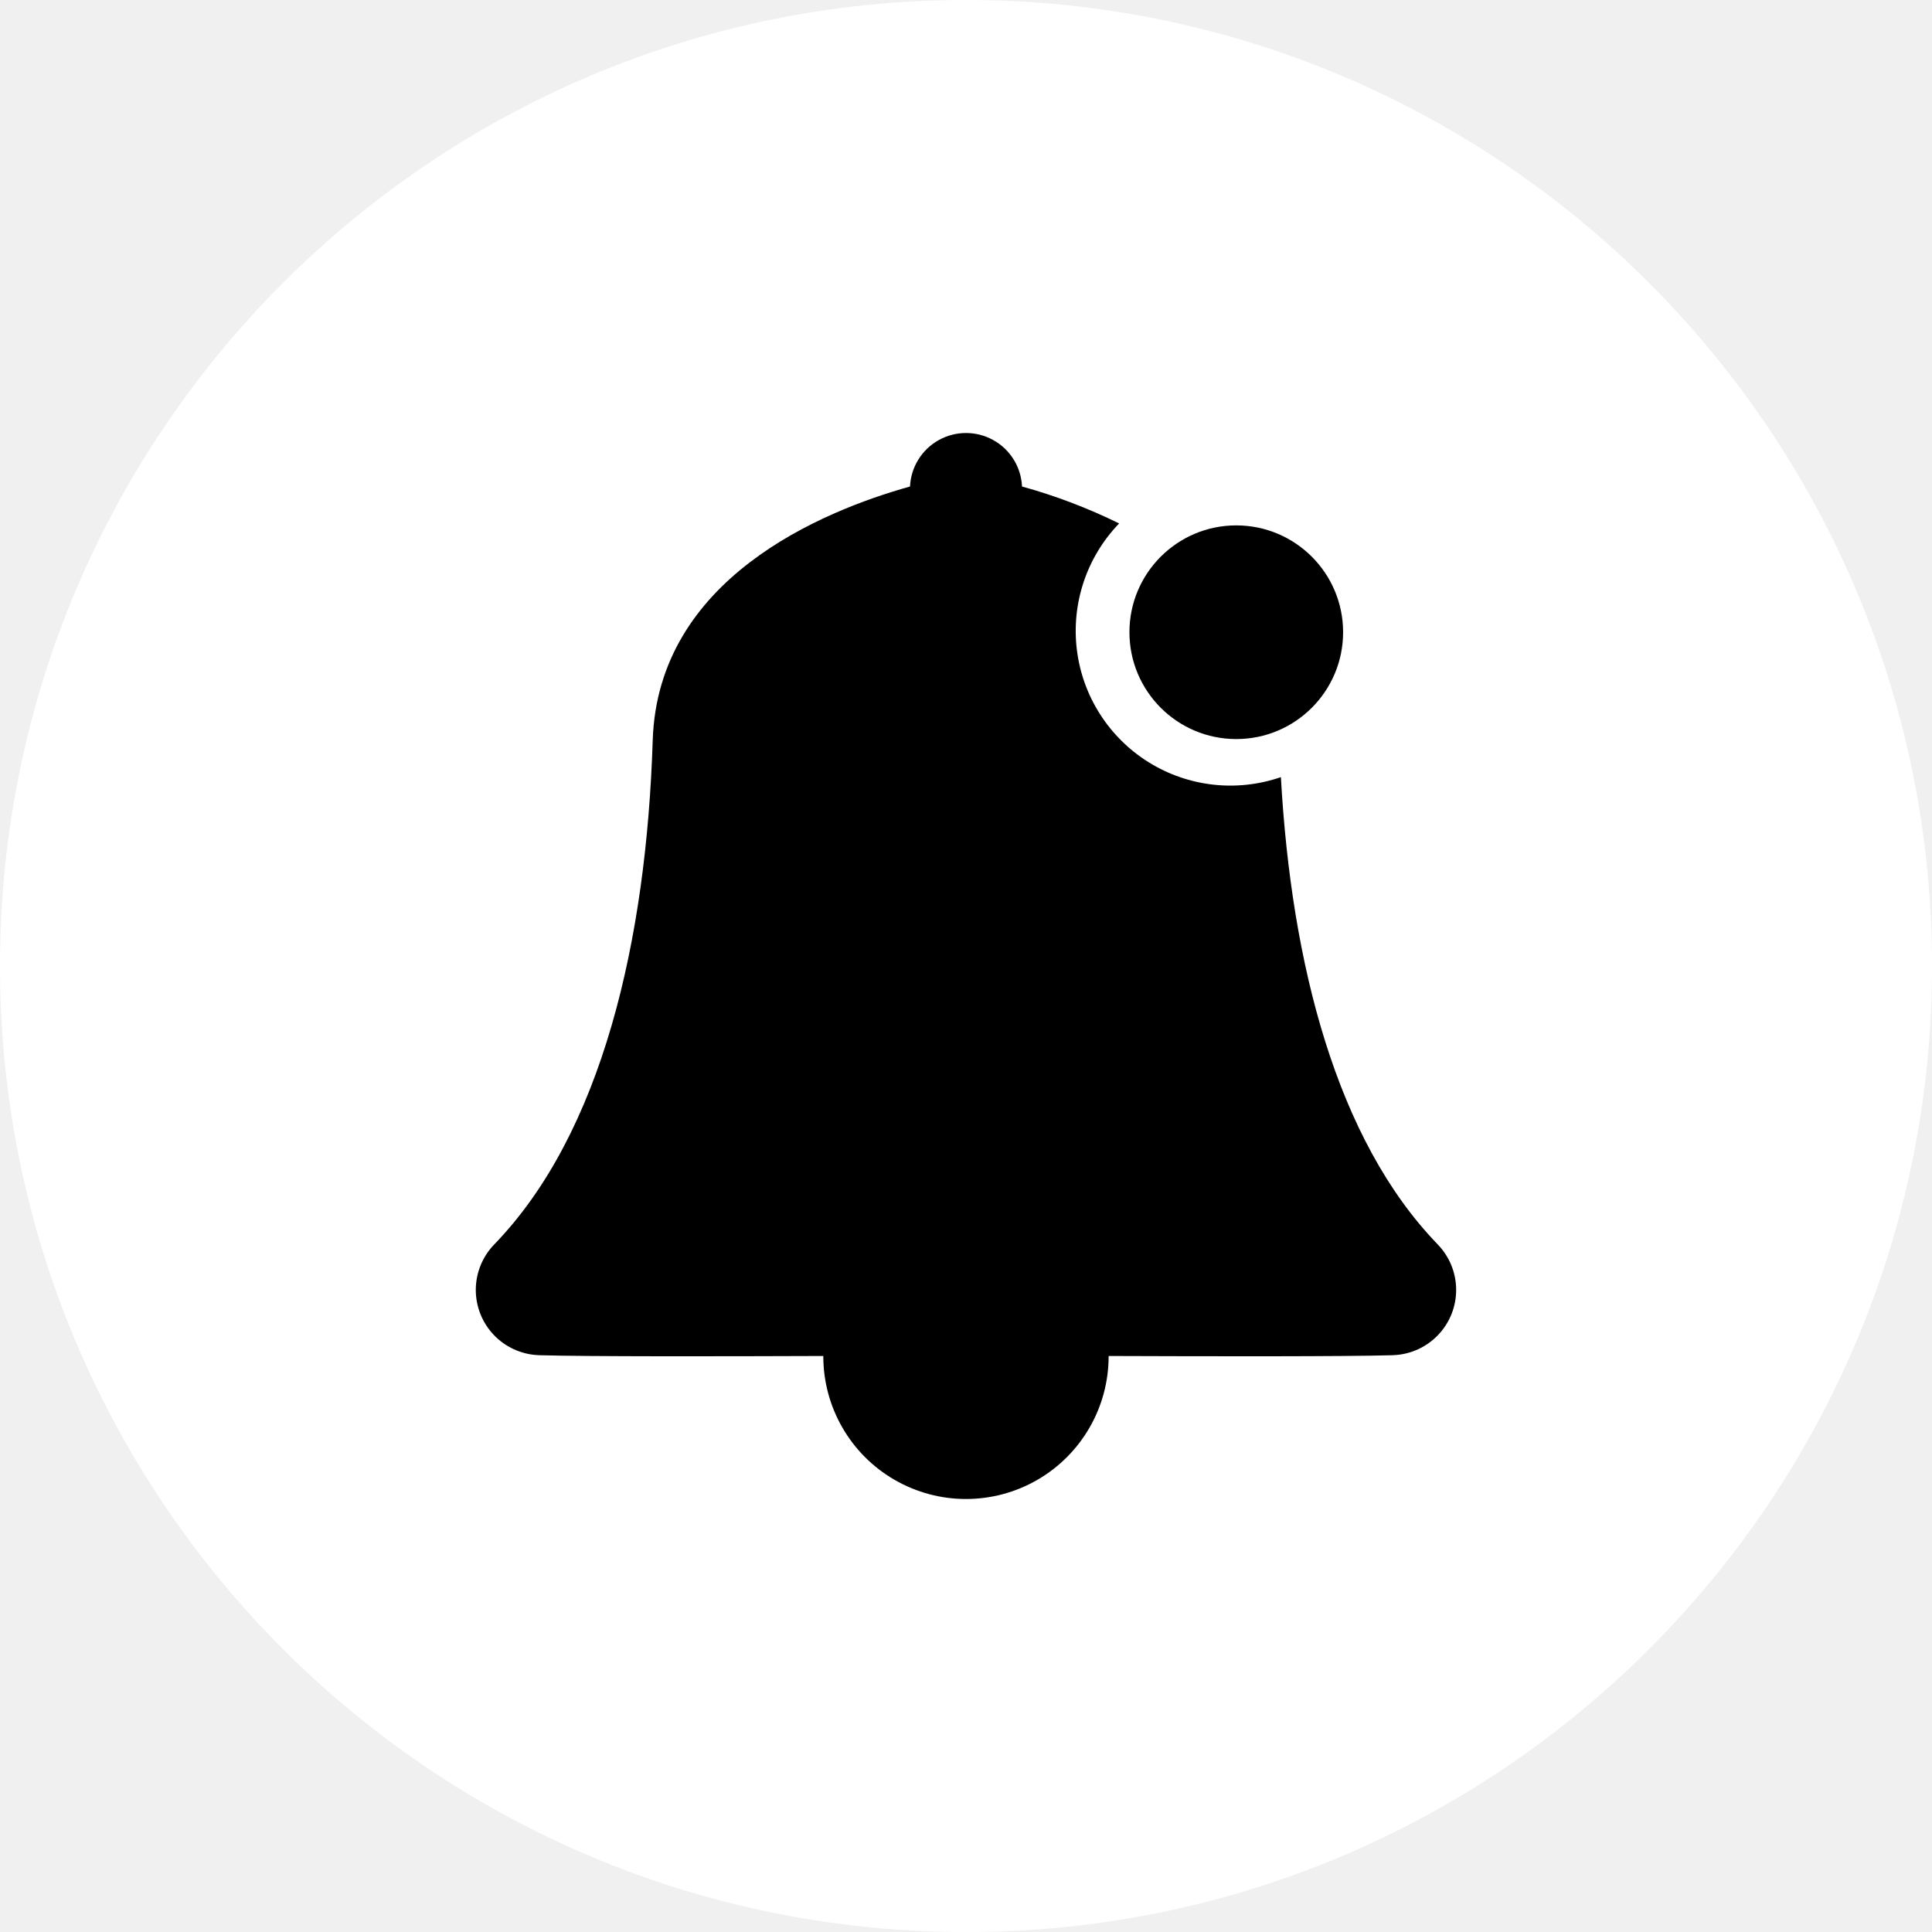
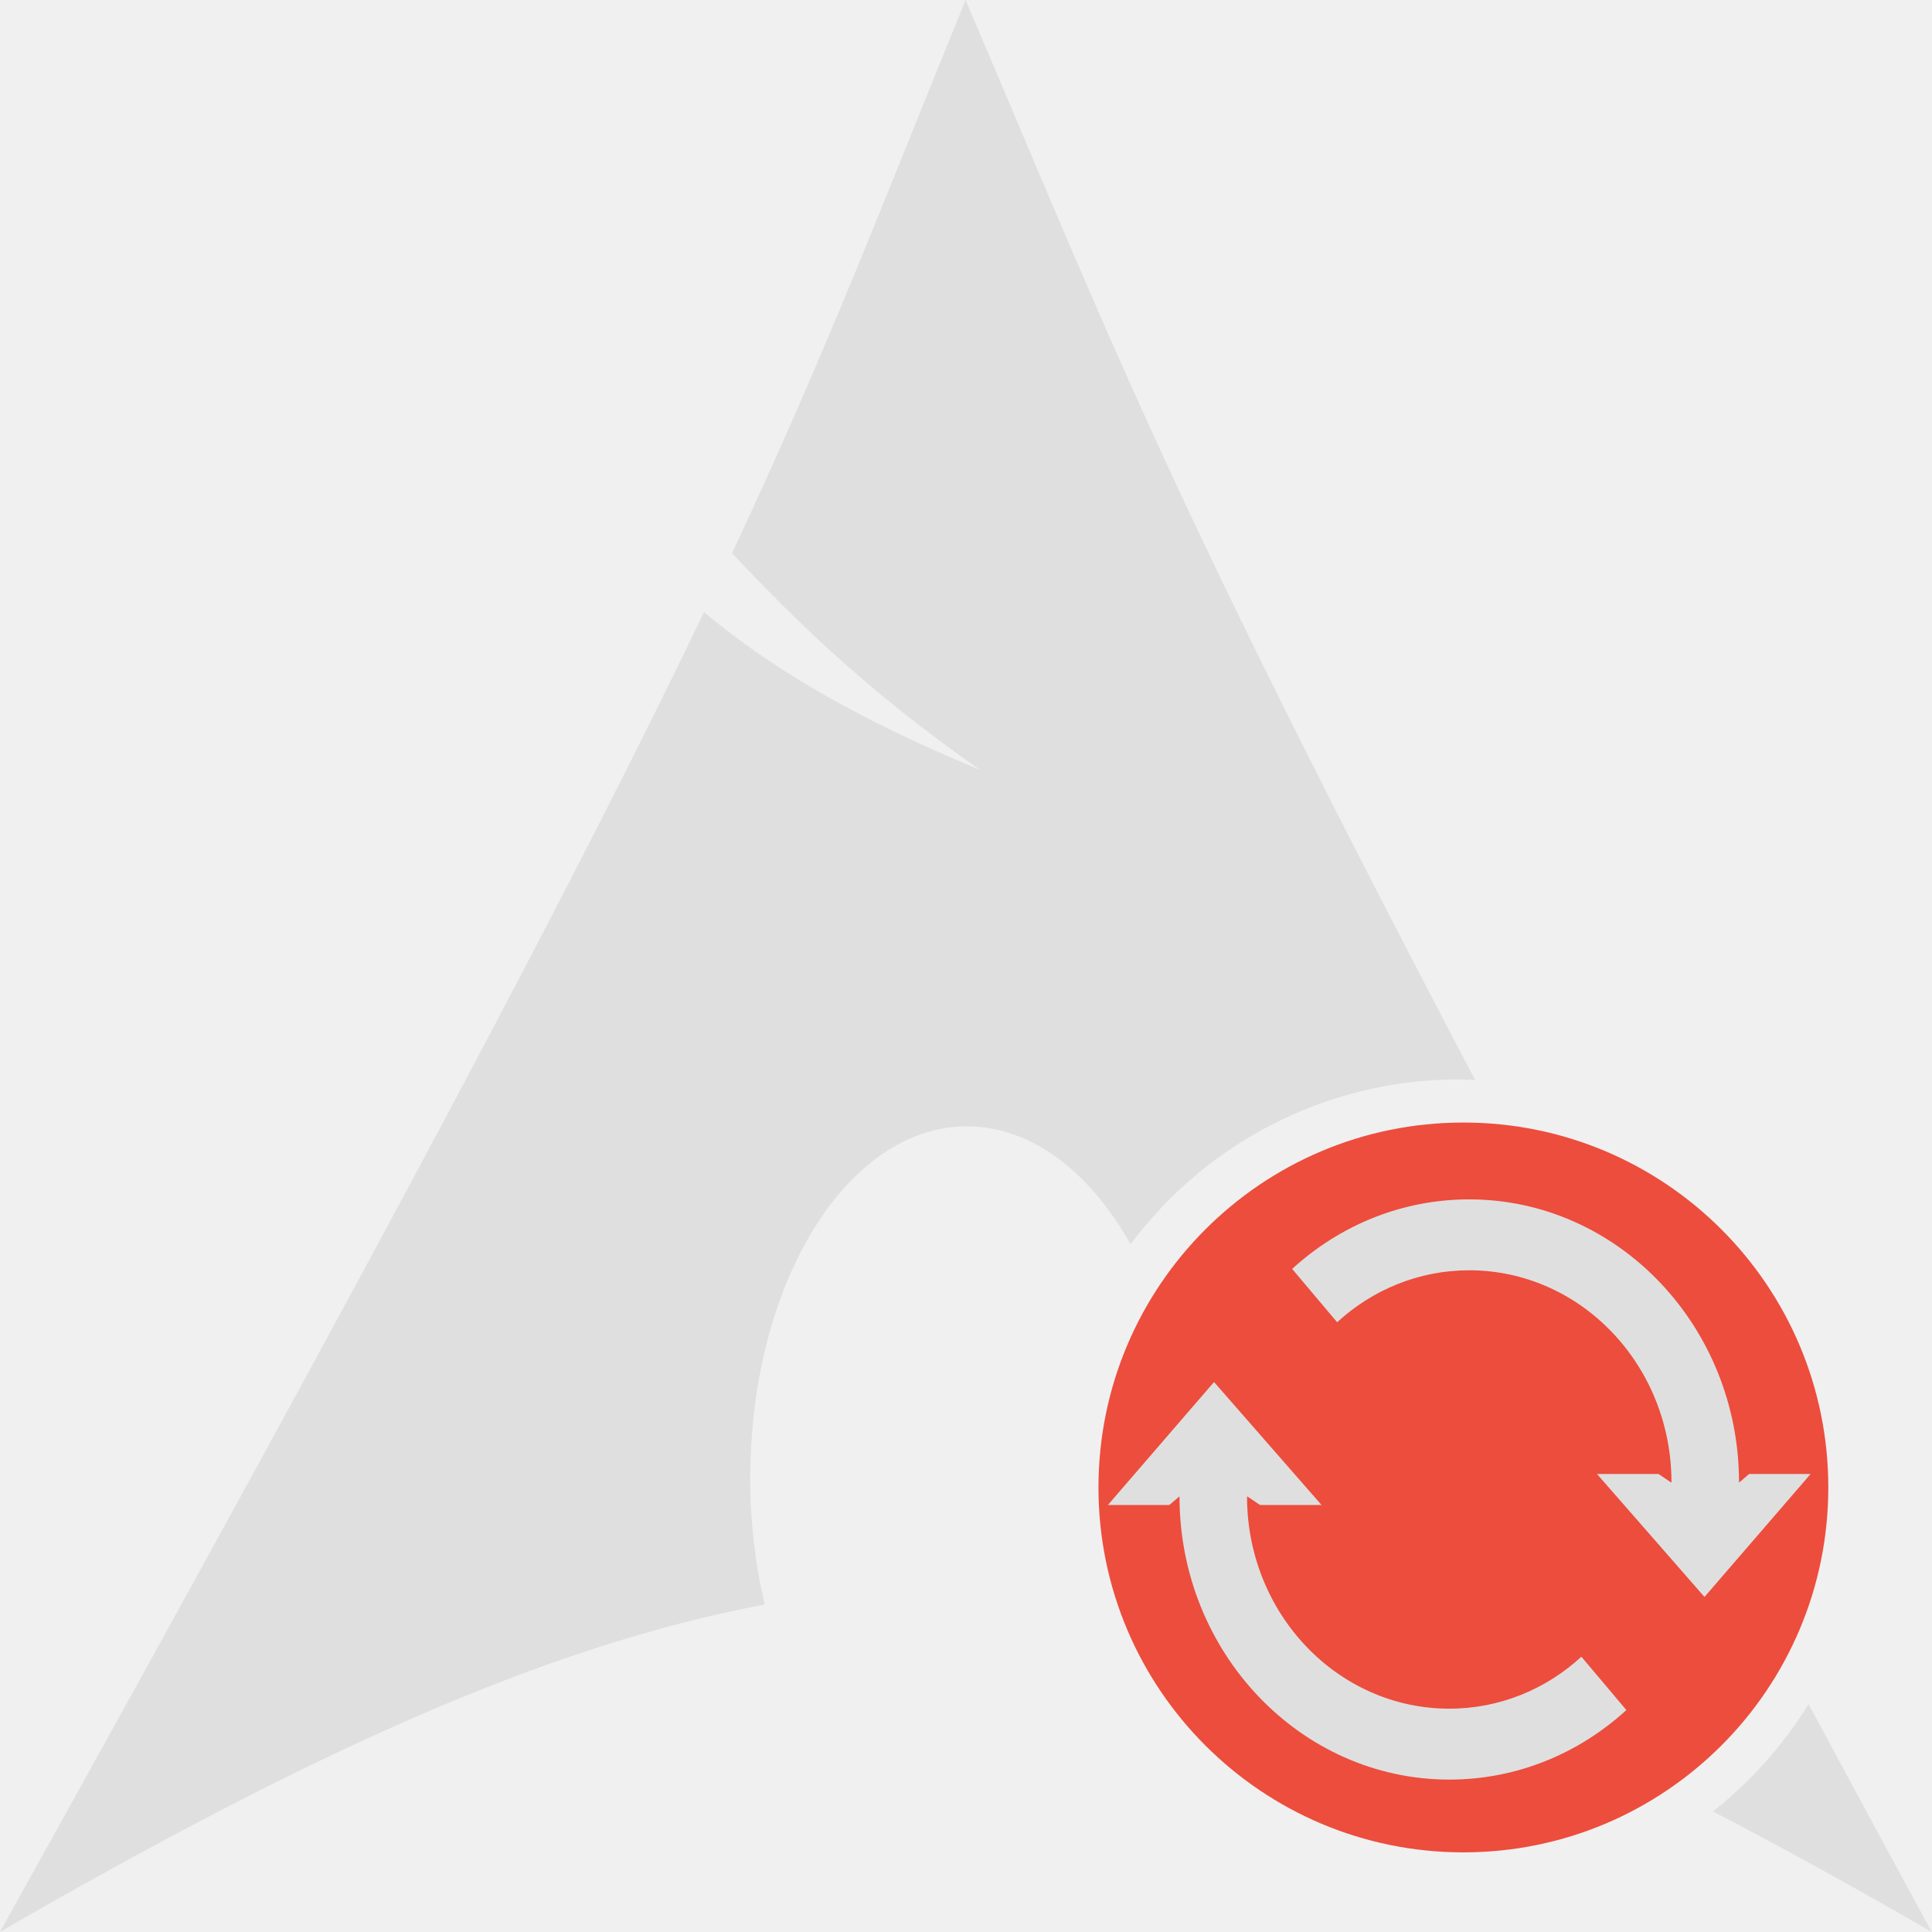
- <svg xmlns="http://www.w3.org/2000/svg" id="a" viewBox="0 0 625.17 625.17">
+ <svg xmlns="http://www.w3.org/2000/svg" id="svg2424" viewBox="0 0 166.16 166.19">
  <defs>
-     <style>.b{fill:#fff;}</style>
+     <style>
+       .cls-1 {
+         fill: #dfdfdf;
+       }
+ 
+       .cls-1, .cls-2 {
+         stroke-width: 0px;
+       }
+ 
+       .cls-2 {
+         fill: #ec4d3d;
+       }
+     </style>
  </defs>
-   <circle class="b" cx="312.59" cy="312.59" r="312.59" />
-   <g>
-     <path d="M434.61,204.58c0,19.09-15.48,34.57-34.57,34.57s-34.57-15.48-34.57-34.57,15.48-34.57,34.57-34.57,34.57,15.48,34.57,34.57" />
-     <path d="M465.23,402.68c-32.76-33.84-47.39-90.8-50.75-151.21h0c-14.28,4.93-30.03,3.15-42.84-4.85-12.82-8-21.34-21.36-23.18-36.35-1.84-15,3.18-30.02,13.68-40.89-10.08-4.96-20.6-8.96-31.43-11.95-.28-6.28-3.79-11.96-9.29-15.02-5.49-3.06-12.17-3.06-17.66,0-5.49,3.06-9,8.74-9.29,15.02-28.71,8.03-81.61,29.88-83.26,82.16-2.05,64.74-16.37,127.04-51.27,163.08h0c-3.8,3.91-5.94,9.15-5.98,14.6-.03,5.46,2.05,10.71,5.8,14.67,3.75,3.96,8.9,6.31,14.35,6.57,.26,.01,.52,.02,.79,.03,15.08,.43,57.66,.37,91.51,.24v.1h0c0,16.5,8.8,31.74,23.08,39.99,14.29,8.25,31.89,8.25,46.17,0,14.28-8.25,23.08-23.49,23.08-39.99v-.1c33.85,.13,76.43,.19,91.51-.24,.27,0,.53-.02,.79-.03h0c5.45-.26,10.59-2.61,14.35-6.57,3.76-3.96,5.84-9.21,5.8-14.67-.03-5.46-2.17-10.69-5.98-14.6h0Z" />
+   <g id="layer1">
+     <g id="g2424">
+       <g>
+         <path class="cls-1" d="M147.35,155.82c5.94,3.09,12.19,6.54,18.81,10.36-3.78-6.97-7.27-13.42-10.59-19.59-2.18,3.54-4.97,6.66-8.22,9.22Z" />
+         <path class="cls-1" d="M125.52,92.86c.46,0,.91.02,1.36.03C100.32,42.26,95.69,29.64,83.06,0c-7.4,18.14-11.86,30-20.09,47.59,5.05,5.35,11.25,11.59,21.31,18.62-10.82-4.45-18.2-8.92-23.72-13.56-10.54,21.99-27.05,53.32-60.56,113.53,26.34-15.21,46.75-24.58,65.78-28.16-.82-3.51-1.28-7.32-1.25-11.28l.03-.84c.42-16.87,9.2-29.85,19.59-28.97,5.2.44,9.83,4.27,13.1,10.1,6.43-8.61,16.7-14.18,28.27-14.18Z" />
+       </g>
+       <circle class="cls-2" cx="125.88" cy="127.95" r="31.39" />
+       <g>
+         <path class="cls-1" d="M149.58,127.52c0,.06.91-.79.91-.73h5.26l-9.13,10.58-9.25-10.58h5.26c0-.06,1.15.79,1.15.73,0-10.09-7.8-18.25-17.4-18.25-4.35,0-8.34,1.69-11.36,4.47l-3.87-4.59c4.11-3.75,9.43-5.98,15.23-5.98,12.81,0,23.21,10.94,23.21,24.35Z" />
+         <path class="cls-1" d="M101.47,128.73c0-.06-.91.79-.91.73h-5.26l9.13-10.58,9.25,10.58h-5.26c0,.06-1.15-.79-1.15-.73,0,10.09,7.8,18.25,17.4,18.25,4.35,0,8.34-1.69,11.36-4.47l3.87,4.59c-4.11,3.75-9.43,5.98-15.23,5.98-12.81,0-23.21-10.94-23.21-24.35Z" />
+       </g>
+     </g>
  </g>
</svg>
